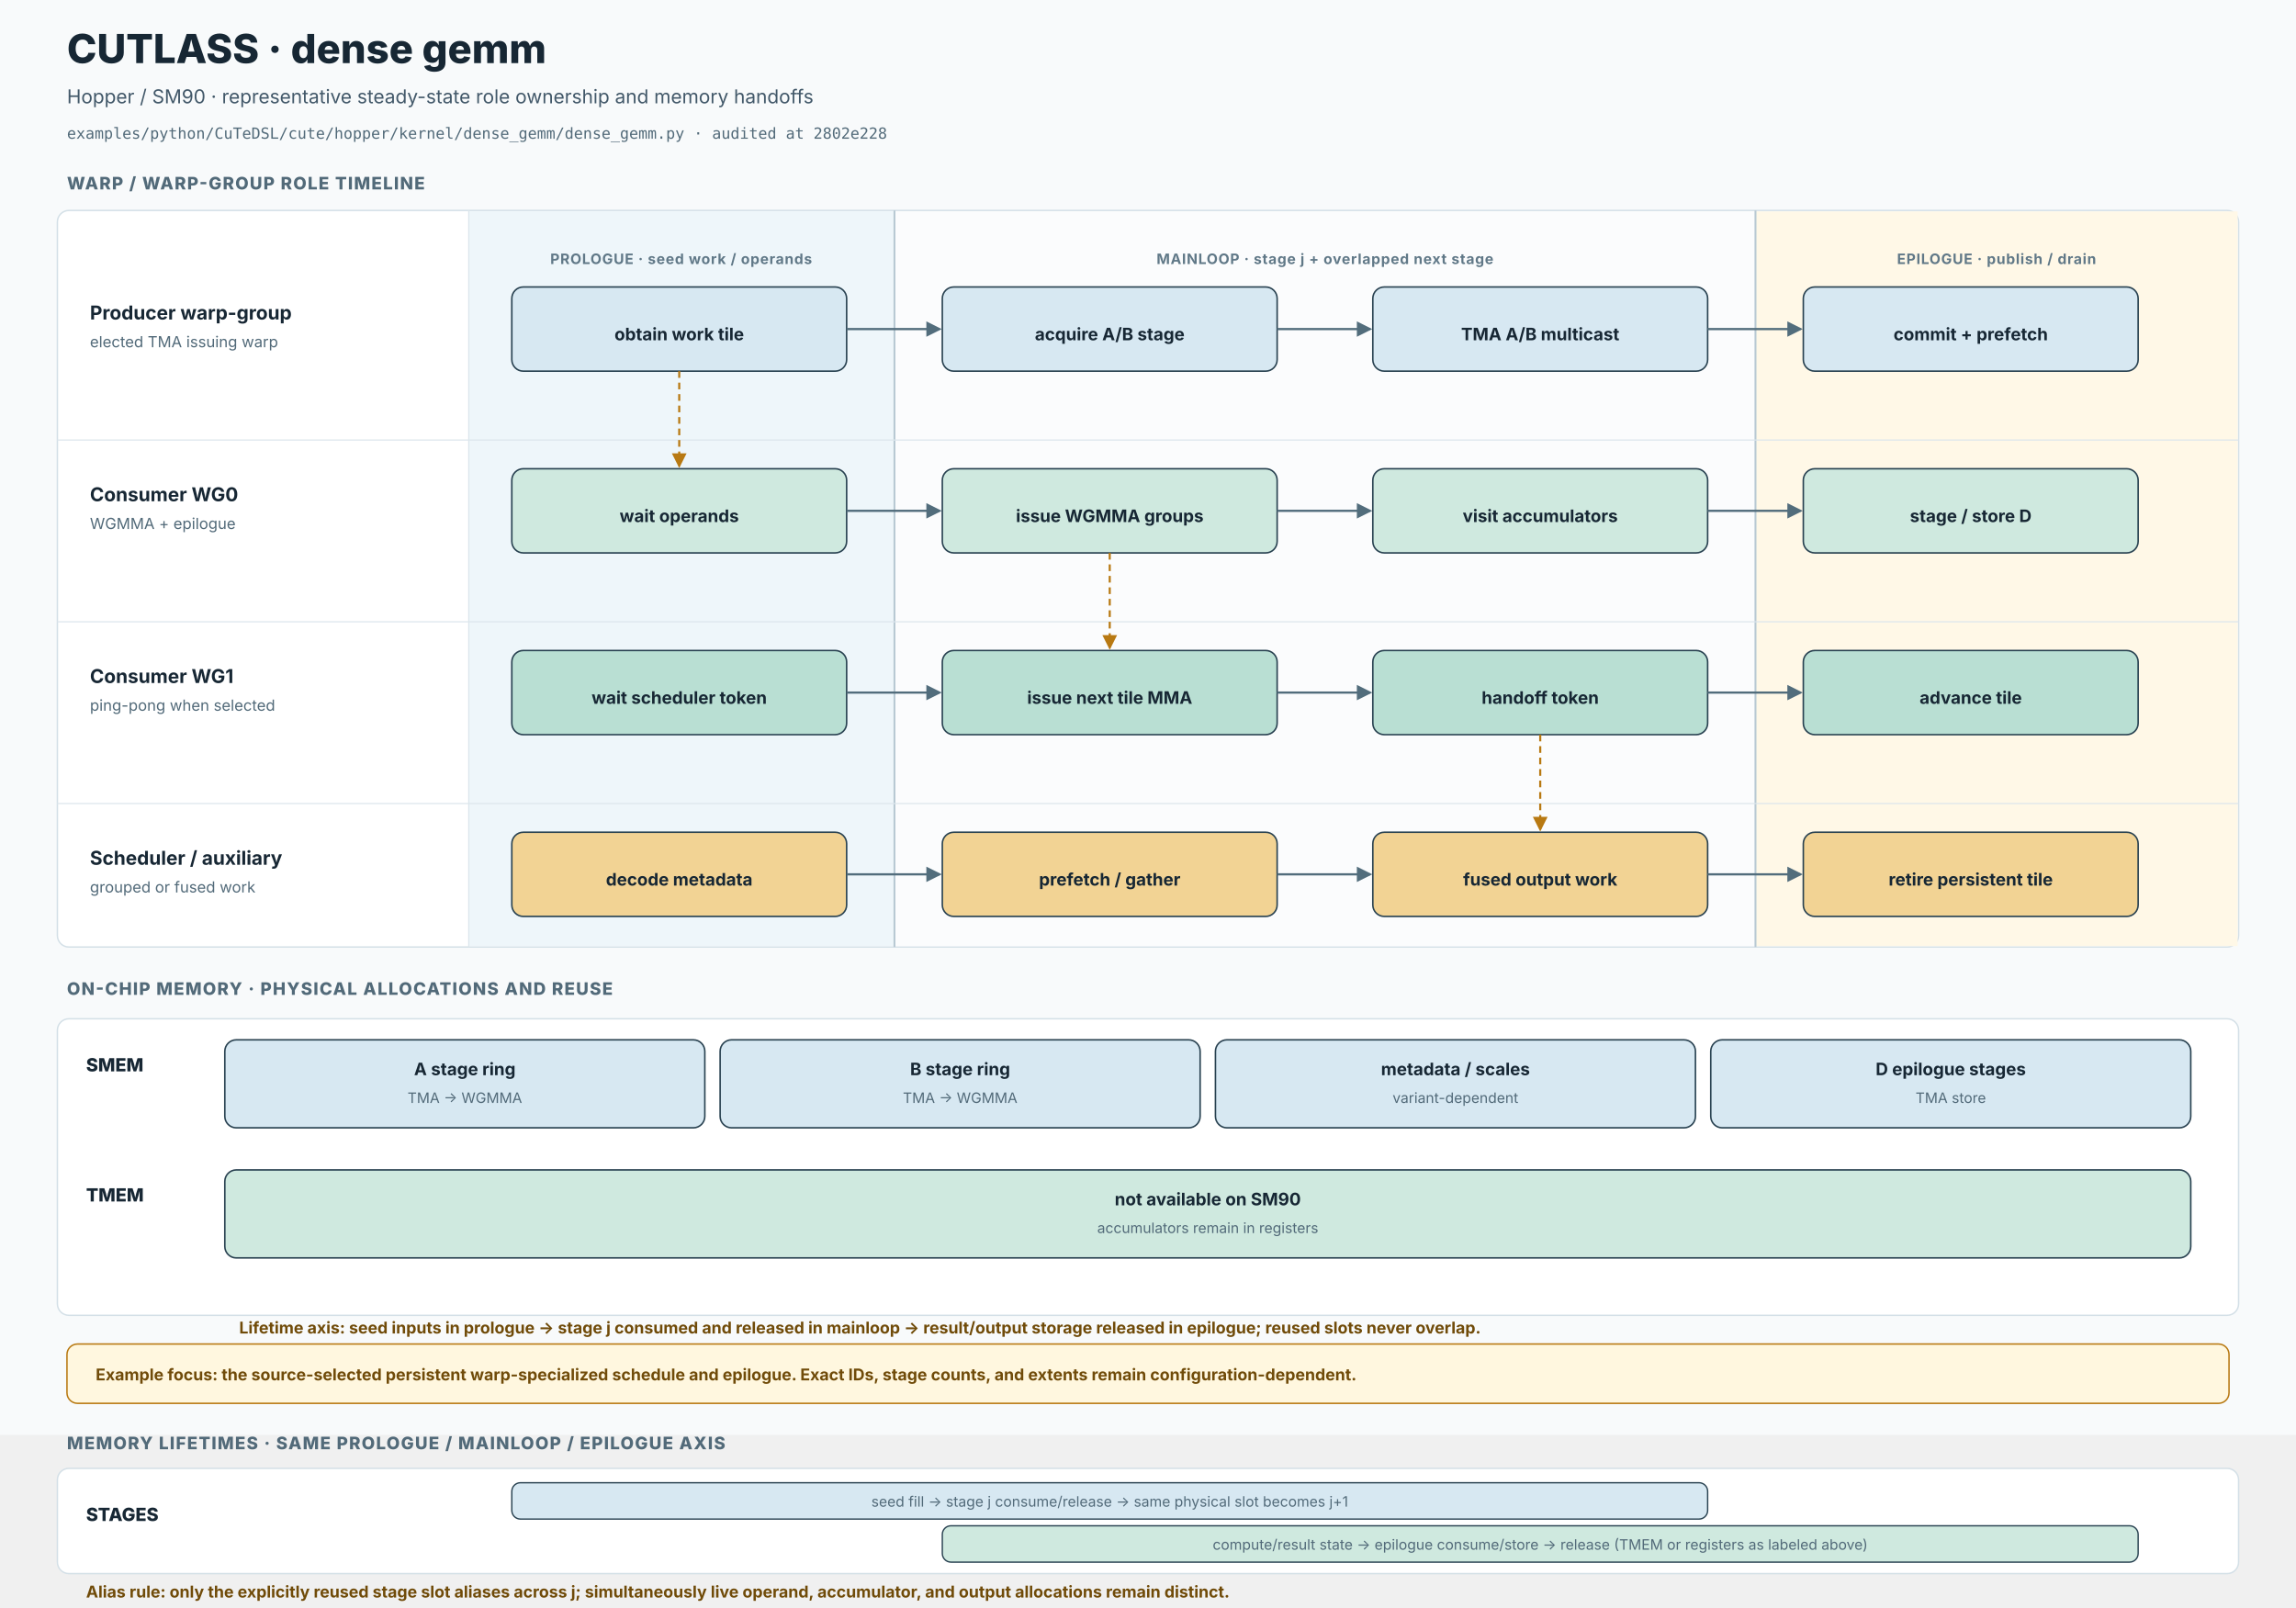
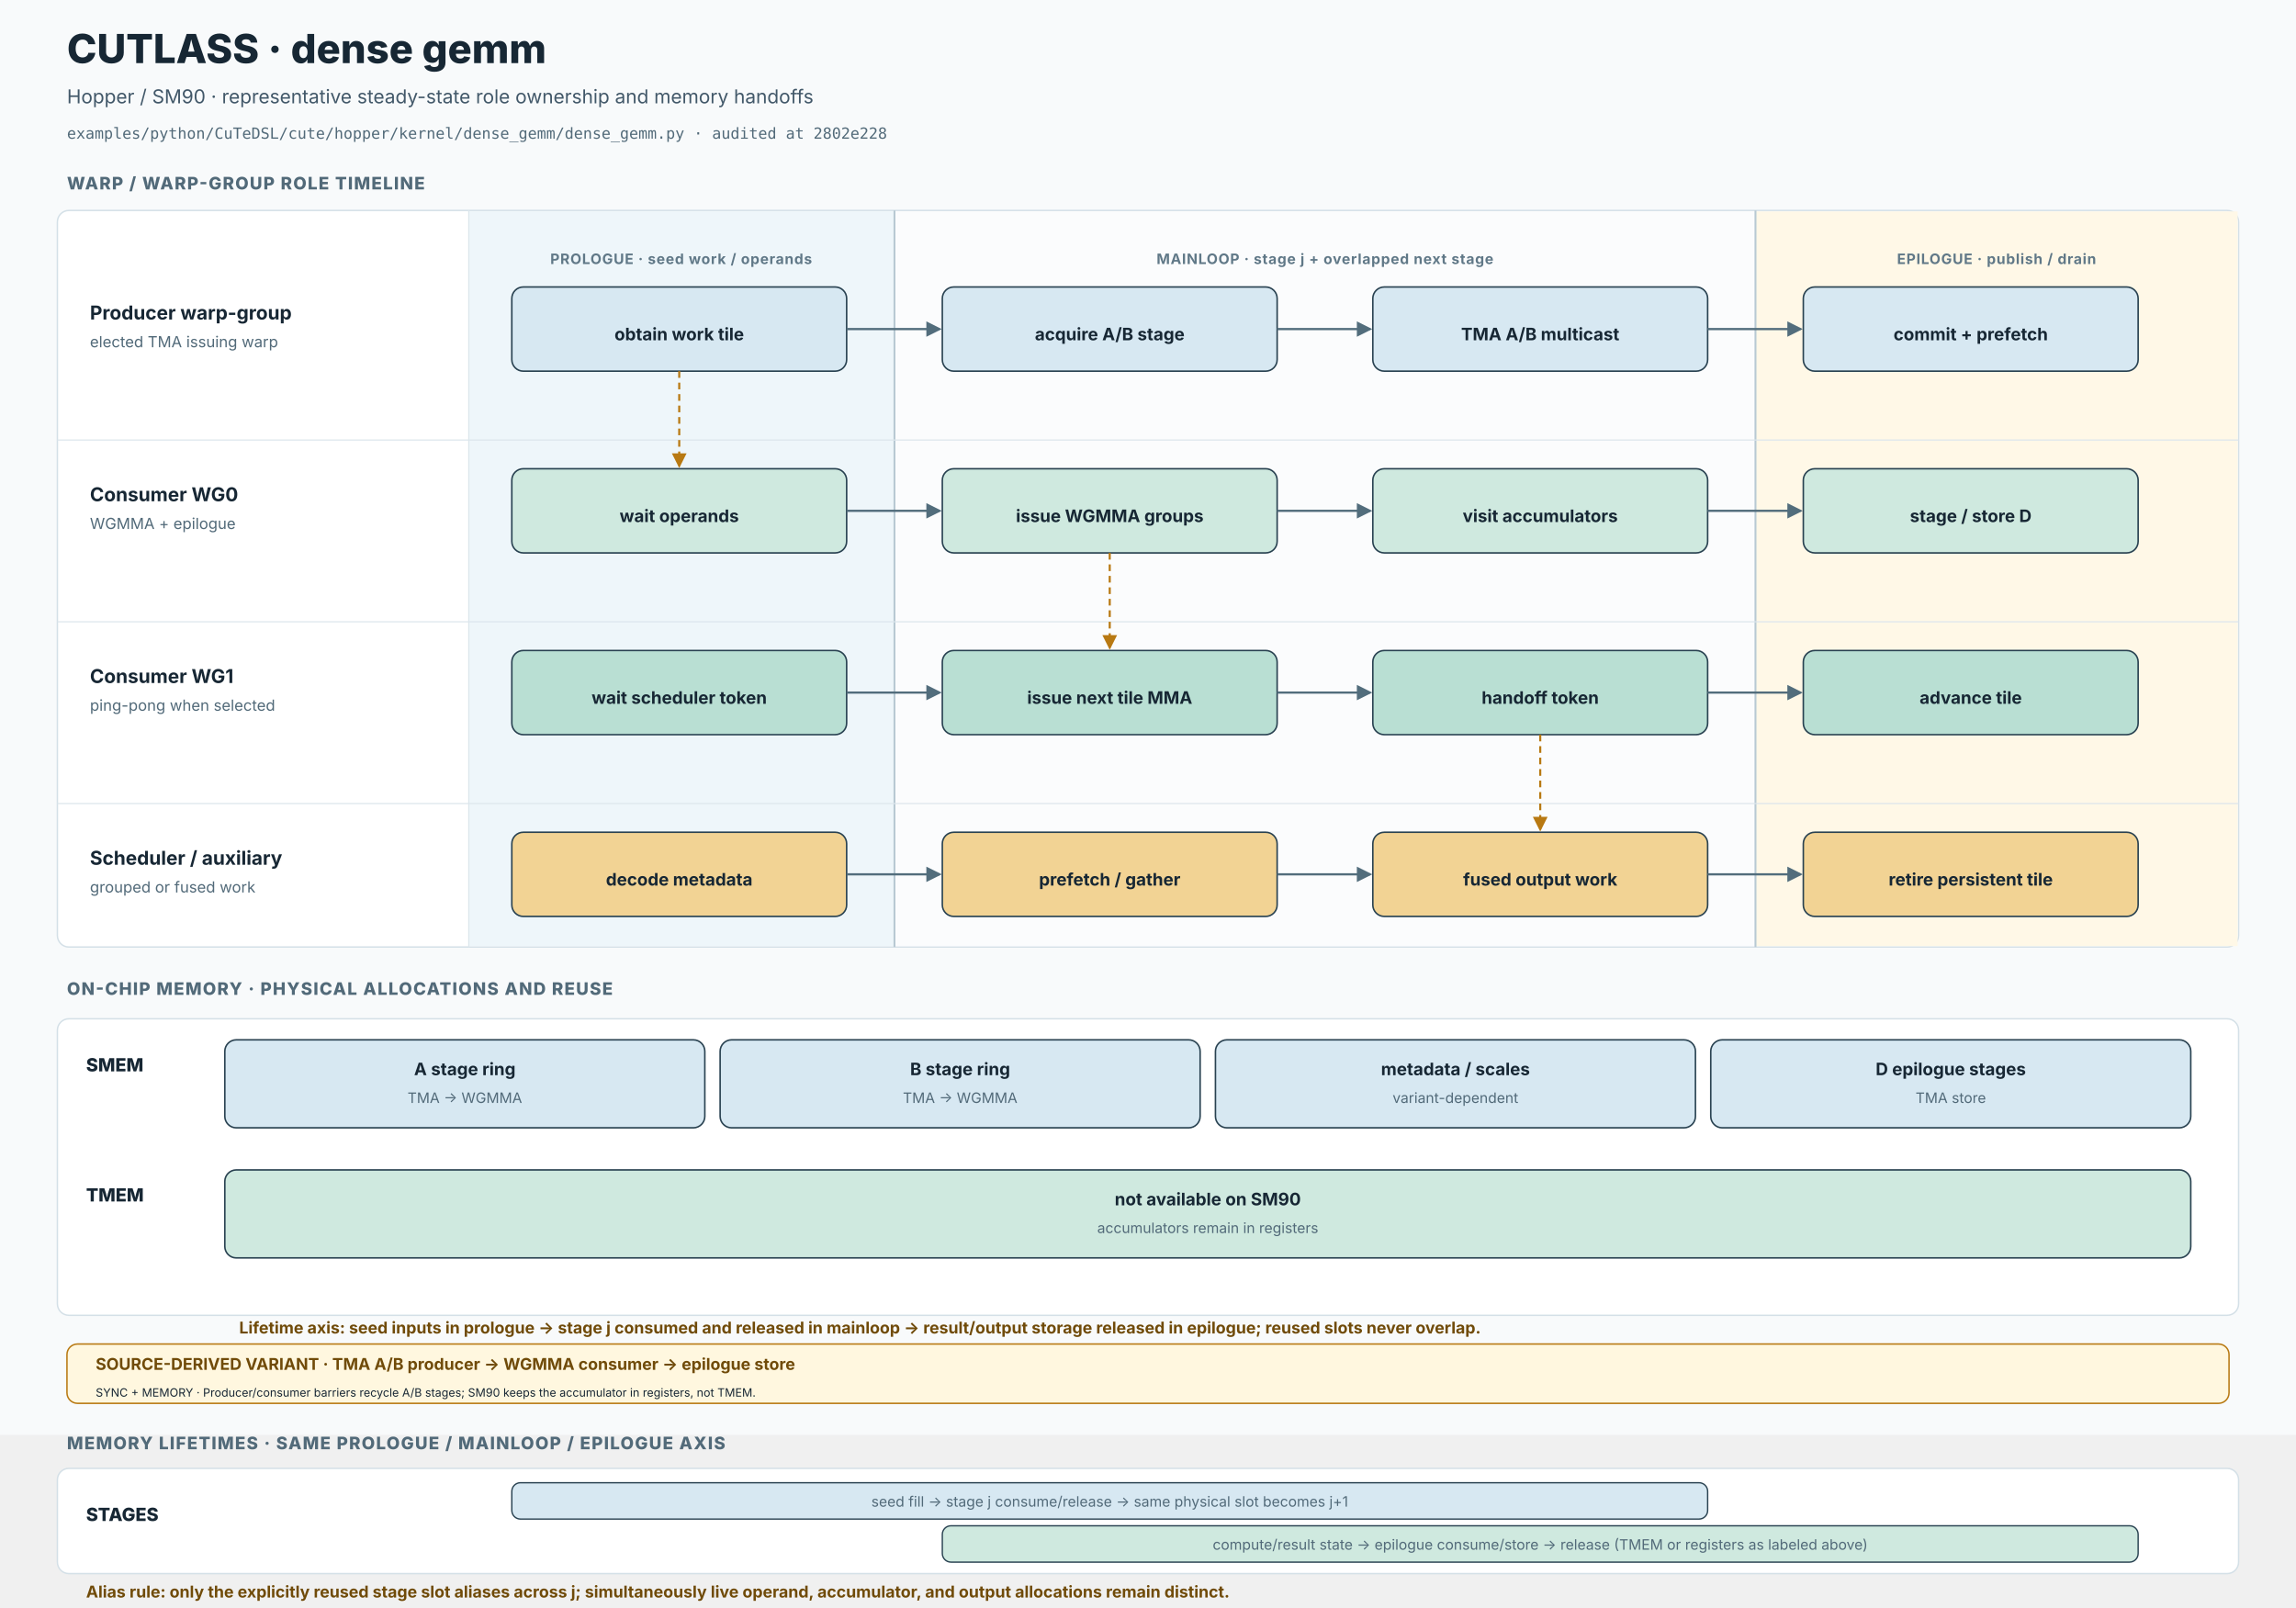
- <svg xmlns="http://www.w3.org/2000/svg" data-authoring="llm-direct" data-authoring-profile="direct-role-memory" data-topic-id="cutlass-warp-specialization" data-graph-id="python-cute-hopper-kernel-dense-gemm-dense-gemm" data-source-id="cutlass" width="2400" height="1680" viewBox="0 0 2400 1680" role="img" aria-labelledby="title desc">
+ <svg xmlns="http://www.w3.org/2000/svg" data-authoring="llm-direct" data-authoring-profile="direct-role-memory" data-structure-version="three-phase-role-memory-v1" data-kernel-id="python-cute-hopper-kernel-dense-gemm-dense-gemm" data-topic-id="cutlass-warp-specialization" data-graph-id="python-cute-hopper-kernel-dense-gemm-dense-gemm" data-source-id="cutlass" width="2400" height="1680" viewBox="0 0 2400 1680" role="img" aria-labelledby="title desc">
  <defs>
    <style>
      text { font-family: Inter, ui-sans-serif, system-ui, -apple-system, BlinkMacSystemFont, "Segoe UI", sans-serif; fill: #172734; }
      .title { font-size: 42px; font-weight: 780; } .subtitle { font-size: 20px; fill: #425869; }
      .source { font-family: ui-monospace, SFMono-Regular, Menlo, Consolas, monospace; font-size: 16px; fill: #526a79; }
      .panel { font-size: 18px; font-weight: 790; fill: #526a79; letter-spacing: 1.2px; }
      .phase { font-size: 15px; font-weight: 720; text-anchor: middle; fill: #607887; letter-spacing: .7px; }
      .role { font-size: 20px; font-weight: 750; } .role-note { font-size: 16px; fill: #526a79; }
      .box { font-size: 18px; font-weight: 700; text-anchor: middle; dominant-baseline: middle; }
      .node, .mem { stroke: #294251; stroke-width: 1.6; } .grid { stroke: #dce6ec; stroke-width: 1.2; }
      .arrow { fill: none; stroke: #526d7c; stroke-width: 2.3; marker-end: url(#arrow); }
      .handoff { fill: none; stroke: #b87912; stroke-width: 2.2; stroke-dasharray: 7 5; marker-end: url(#gold); }
      .memory-label { font-size: 19px; font-weight: 770; } .mem-name { font-size: 18px; font-weight: 740; text-anchor: middle; }
      .mem-note { font-size: 15px; fill: #526a79; text-anchor: middle; } .note { font-size: 17px; font-weight: 650; fill: #704b09; }
    </style>
    <marker id="arrow" viewBox="0 0 10 10" refX="8.5" refY="5" markerWidth="7" markerHeight="7" orient="auto">
      <path d="M0 0L10 5L0 10Z" fill="#526d7c" />
    </marker>
    <marker id="gold" viewBox="0 0 10 10" refX="8.5" refY="5" markerWidth="7" markerHeight="7" orient="auto">
      <path d="M0 0L10 5L0 10Z" fill="#b87912" />
    </marker>
  </defs>
  <rect width="2400" height="1500" fill="#f8fafb" />
  <text class="title" x="70" y="66">CUTLASS · dense gemm</text>
  <text class="subtitle" x="70" y="108">Hopper / SM90 · representative steady-state role ownership and memory handoffs</text>
  <text class="source" x="70" y="145">examples/python/CuTeDSL/cute/hopper/kernel/dense_gemm/dense_gemm.py · audited at 2802e228</text>
  <text class="panel" x="70" y="198">WARP / WARP-GROUP ROLE TIMELINE</text>
  <rect x="60" y="220" width="2280" height="770" rx="12" fill="#fff" stroke="#d4e0e7" stroke-width="1.5" />
  <rect class="phase-band" data-phase-id="prologue" x="490" y="221" width="445" height="768" fill="#eef6fa" />
  <rect class="phase-band" data-phase-id="mainloop" x="935" y="221" width="900" height="768" fill="#fbfcfd" />
  <rect class="phase-band" data-phase-id="epilogue" x="1835" y="221" width="504" height="768" fill="#fff8e7" />
  <line x1="935" y1="220" x2="935" y2="990" stroke="#b8c9d3" stroke-width="2" />
  <line x1="1835" y1="220" x2="1835" y2="990" stroke="#b8c9d3" stroke-width="2" />
  <line class="grid" x1="490" y1="220" x2="490" y2="990" />
  <line class="grid" x1="60" y1="460" x2="2340" y2="460" />
  <line class="grid" x1="60" y1="650" x2="2340" y2="650" />
  <line class="grid" x1="60" y1="840" x2="2340" y2="840" />
  <text class="phase" data-phase-id="prologue" x="712" y="276">PROLOGUE · seed work / operands</text>
  <text class="phase" data-phase-id="mainloop" x="1385" y="276">MAINLOOP · stage j + overlapped next stage</text>
  <text class="phase" data-phase-id="epilogue" x="2087" y="276">EPILOGUE · publish / drain</text>
  <text class="role" x="94" y="334">Producer warp-group</text>
  <text class="role-note" x="94" y="363">elected TMA issuing warp</text>
  <rect class="node" x="535" y="300" width="350" height="88" rx="12" fill="#d7e8f2" />
  <text class="box" x="710" y="349">obtain work tile</text>
  <rect class="node" x="985" y="300" width="350" height="88" rx="12" fill="#d7e8f2" />
  <text class="box" x="1160" y="349">acquire A/B stage</text>
  <path class="arrow" d="M885 344 H982" />
  <rect class="node" x="1435" y="300" width="350" height="88" rx="12" fill="#d7e8f2" />
  <text class="box" x="1610" y="349">TMA A/B multicast</text>
  <path class="arrow" d="M1335 344 H1432" />
  <rect class="node" x="1885" y="300" width="350" height="88" rx="12" fill="#d7e8f2" />
  <text class="box" x="2060" y="349">commit + prefetch</text>
  <path class="arrow" d="M1785 344 H1882" />
  <text class="role" x="94" y="524">Consumer WG0</text>
  <text class="role-note" x="94" y="553">WGMMA + epilogue</text>
  <rect class="node" x="535" y="490" width="350" height="88" rx="12" fill="#cfe9df" />
  <text class="box" x="710" y="539">wait operands</text>
  <rect class="node" x="985" y="490" width="350" height="88" rx="12" fill="#cfe9df" />
  <text class="box" x="1160" y="539">issue WGMMA groups</text>
  <path class="arrow" d="M885 534 H982" />
  <rect class="node" x="1435" y="490" width="350" height="88" rx="12" fill="#cfe9df" />
  <text class="box" x="1610" y="539">visit accumulators</text>
  <path class="arrow" d="M1335 534 H1432" />
  <rect class="node" x="1885" y="490" width="350" height="88" rx="12" fill="#cfe9df" />
  <text class="box" x="2060" y="539">stage / store D</text>
  <path class="arrow" d="M1785 534 H1882" />
  <text class="role" x="94" y="714">Consumer WG1</text>
  <text class="role-note" x="94" y="743">ping-pong when selected</text>
  <rect class="node" x="535" y="680" width="350" height="88" rx="12" fill="#b9dfd3" />
  <text class="box" x="710" y="729">wait scheduler token</text>
  <rect class="node" x="985" y="680" width="350" height="88" rx="12" fill="#b9dfd3" />
  <text class="box" x="1160" y="729">issue next tile MMA</text>
  <path class="arrow" d="M885 724 H982" />
  <rect class="node" x="1435" y="680" width="350" height="88" rx="12" fill="#b9dfd3" />
  <text class="box" x="1610" y="729">handoff token</text>
  <path class="arrow" d="M1335 724 H1432" />
  <rect class="node" x="1885" y="680" width="350" height="88" rx="12" fill="#b9dfd3" />
  <text class="box" x="2060" y="729">advance tile</text>
  <path class="arrow" d="M1785 724 H1882" />
  <text class="role" x="94" y="904">Scheduler / auxiliary</text>
  <text class="role-note" x="94" y="933">grouped or fused work</text>
  <rect class="node" x="535" y="870" width="350" height="88" rx="12" fill="#f2d394" />
  <text class="box" x="710" y="919">decode metadata</text>
  <rect class="node" x="985" y="870" width="350" height="88" rx="12" fill="#f2d394" />
  <text class="box" x="1160" y="919">prefetch / gather</text>
  <path class="arrow" d="M885 914 H982" />
  <rect class="node" x="1435" y="870" width="350" height="88" rx="12" fill="#f2d394" />
  <text class="box" x="1610" y="919">fused output work</text>
  <path class="arrow" d="M1335 914 H1432" />
  <rect class="node" x="1885" y="870" width="350" height="88" rx="12" fill="#f2d394" />
  <text class="box" x="2060" y="919">retire persistent tile</text>
  <path class="arrow" d="M1785 914 H1882" />
  <path class="handoff" d="M710 388 V487" />
  <path class="handoff" d="M1160 578 V677" />
  <path class="handoff" d="M1610 768 V867" />
  <text class="panel" x="70" y="1040">ON-CHIP MEMORY · PHYSICAL ALLOCATIONS AND REUSE</text>
  <rect x="60" y="1065" width="2280" height="310" rx="12" fill="#fff" stroke="#d4e0e7" stroke-width="1.5" />
  <text class="memory-label" x="90" y="1120">SMEM</text>
  <rect class="mem" x="235.0" y="1087" width="501.75" height="92" rx="12" fill="#d7e8f2" />
  <text class="mem-name" x="485.875" y="1124">A stage ring</text>
  <text class="mem-note" x="485.875" y="1153">TMA → WGMMA</text>
  <rect class="mem" x="752.75" y="1087" width="501.75" height="92" rx="12" fill="#d7e8f2" />
  <text class="mem-name" x="1003.625" y="1124">B stage ring</text>
  <text class="mem-note" x="1003.625" y="1153">TMA → WGMMA</text>
  <rect class="mem" x="1270.5" y="1087" width="501.75" height="92" rx="12" fill="#d7e8f2" />
  <text class="mem-name" x="1521.375" y="1124">metadata / scales</text>
  <text class="mem-note" x="1521.375" y="1153">variant-dependent</text>
  <rect class="mem" x="1788.25" y="1087" width="501.75" height="92" rx="12" fill="#d7e8f2" />
  <text class="mem-name" x="2039.125" y="1124">D epilogue stages</text>
  <text class="mem-note" x="2039.125" y="1153">TMA store</text>
  <text class="memory-label" x="90" y="1256">TMEM</text>
  <rect class="mem" x="235.0" y="1223" width="2055.0" height="92" rx="12" fill="#cfe9df" />
  <text class="mem-name" x="1262.5" y="1260">not available on SM90</text>
  <text class="mem-note" x="1262.5" y="1289">accumulators remain in registers</text>
  <text class="note" x="250" y="1394">Lifetime axis: seed inputs in prologue → stage j consumed and released in mainloop → result/output storage released in epilogue; reused slots never overlap.</text>
  <rect x="70" y="1405" width="2260" height="62" rx="11" fill="#fff7df" stroke="#b87912" stroke-width="1.5" />
-   <text class="note" x="100" y="1443">Example focus: the source-selected persistent warp-specialized schedule and epilogue. Exact IDs, stage counts, and extents remain configuration-dependent.</text>
+   <g class="source-specific" data-source-locator="examples/python/CuTeDSL/cute/hopper/kernel/dense_gemm/dense_gemm.py">
+     <text class="note" x="100" y="1432">SOURCE-DERIVED VARIANT · TMA A/B producer → WGMMA consumer → epilogue store</text>
+     <text class="source-delta" x="100" y="1460">SYNC + MEMORY · Producer/consumer barriers recycle A/B stages; SM90 keeps the accumulator in registers, not TMEM.</text>
+   </g>
  <text class="panel" x="70" y="1515">MEMORY LIFETIMES · SAME PROLOGUE / MAINLOOP / EPILOGUE AXIS</text>
  <rect x="60" y="1535" width="2280" height="110" rx="12" fill="#fff" stroke="#d4e0e7" stroke-width="1.5" />
  <text class="memory-label" x="90" y="1590">STAGES</text>
  <g class="resource-lifetime" data-resource-id="operand-stage">
    <rect class="life-box" x="535" y="1550" width="1250" height="38" rx="9" fill="#d7e8f2" stroke="#294251" stroke-width="1.4" />
    <text class="mem-note" x="1160" y="1575">seed fill → stage j consume/release → same physical slot becomes j+1</text>
  </g>
  <g class="resource-lifetime" data-resource-id="result-state">
    <rect class="life-box" x="985" y="1595" width="1250" height="38" rx="9" fill="#cfe9df" stroke="#294251" stroke-width="1.4" />
    <text class="mem-note" x="1610" y="1620">compute/result state → epilogue consume/store → release (TMEM or registers as labeled above)</text>
  </g>
  <text class="note" x="90" y="1670">Alias rule: only the explicitly reused stage slot aliases across j; simultaneously live operand, accumulator, and output allocations remain distinct.</text>
</svg>
